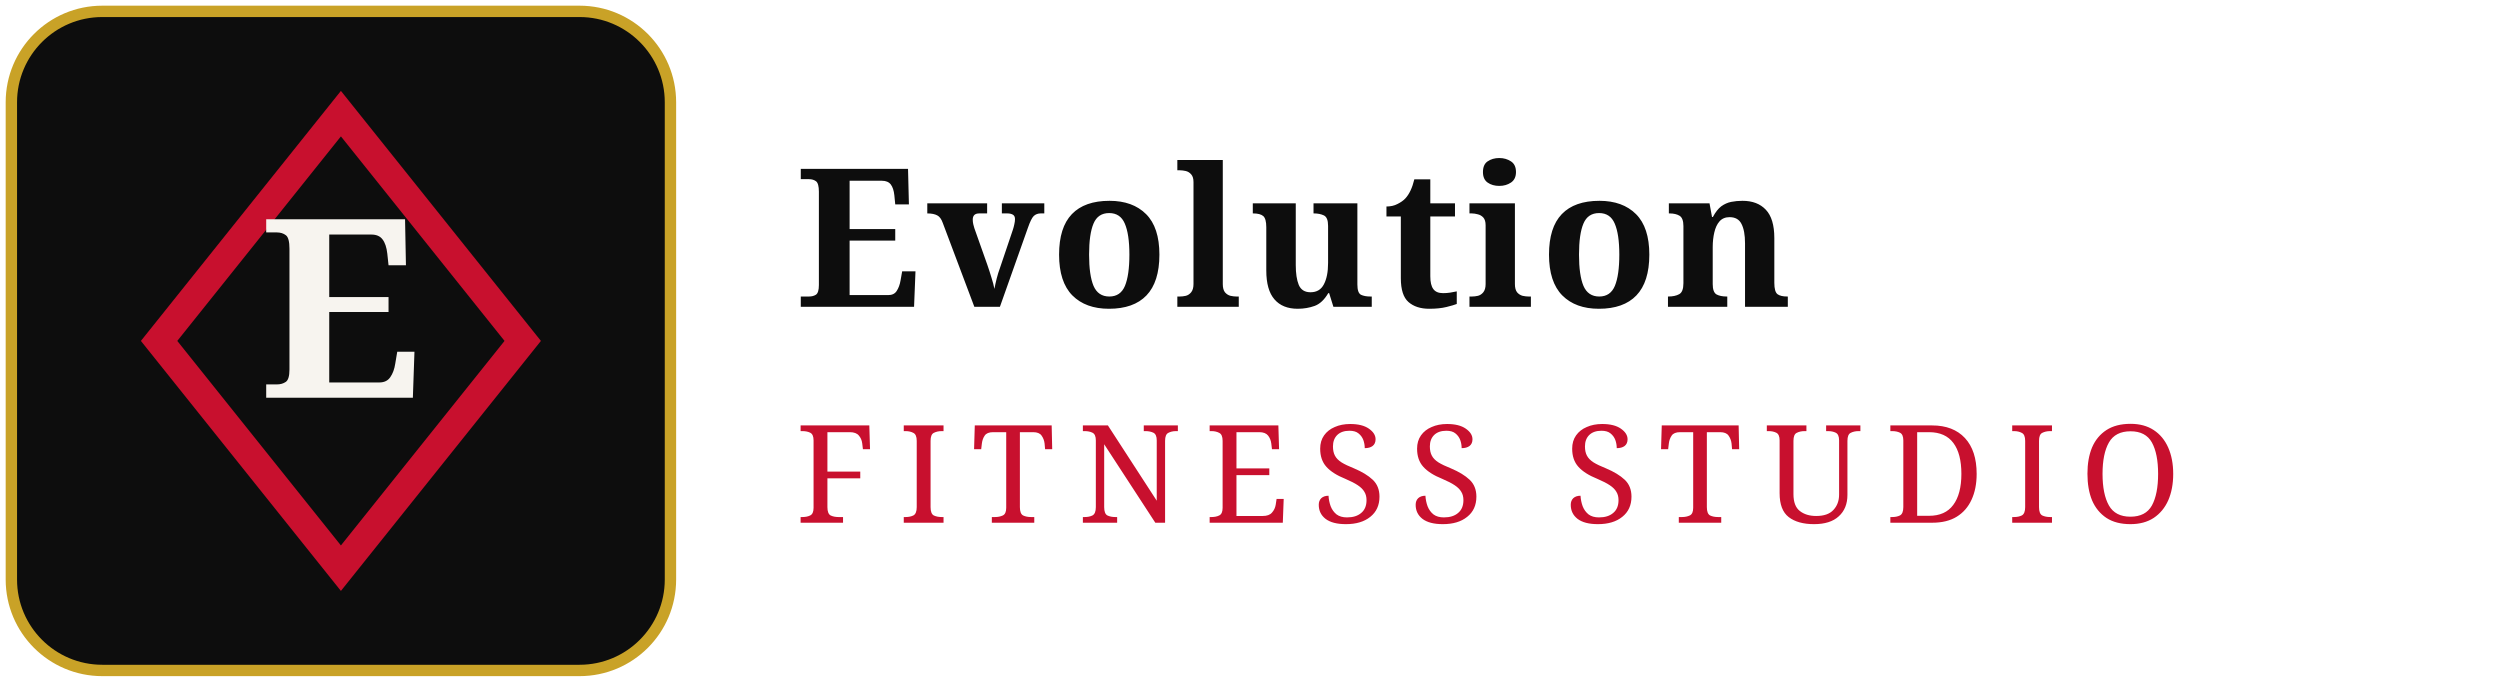
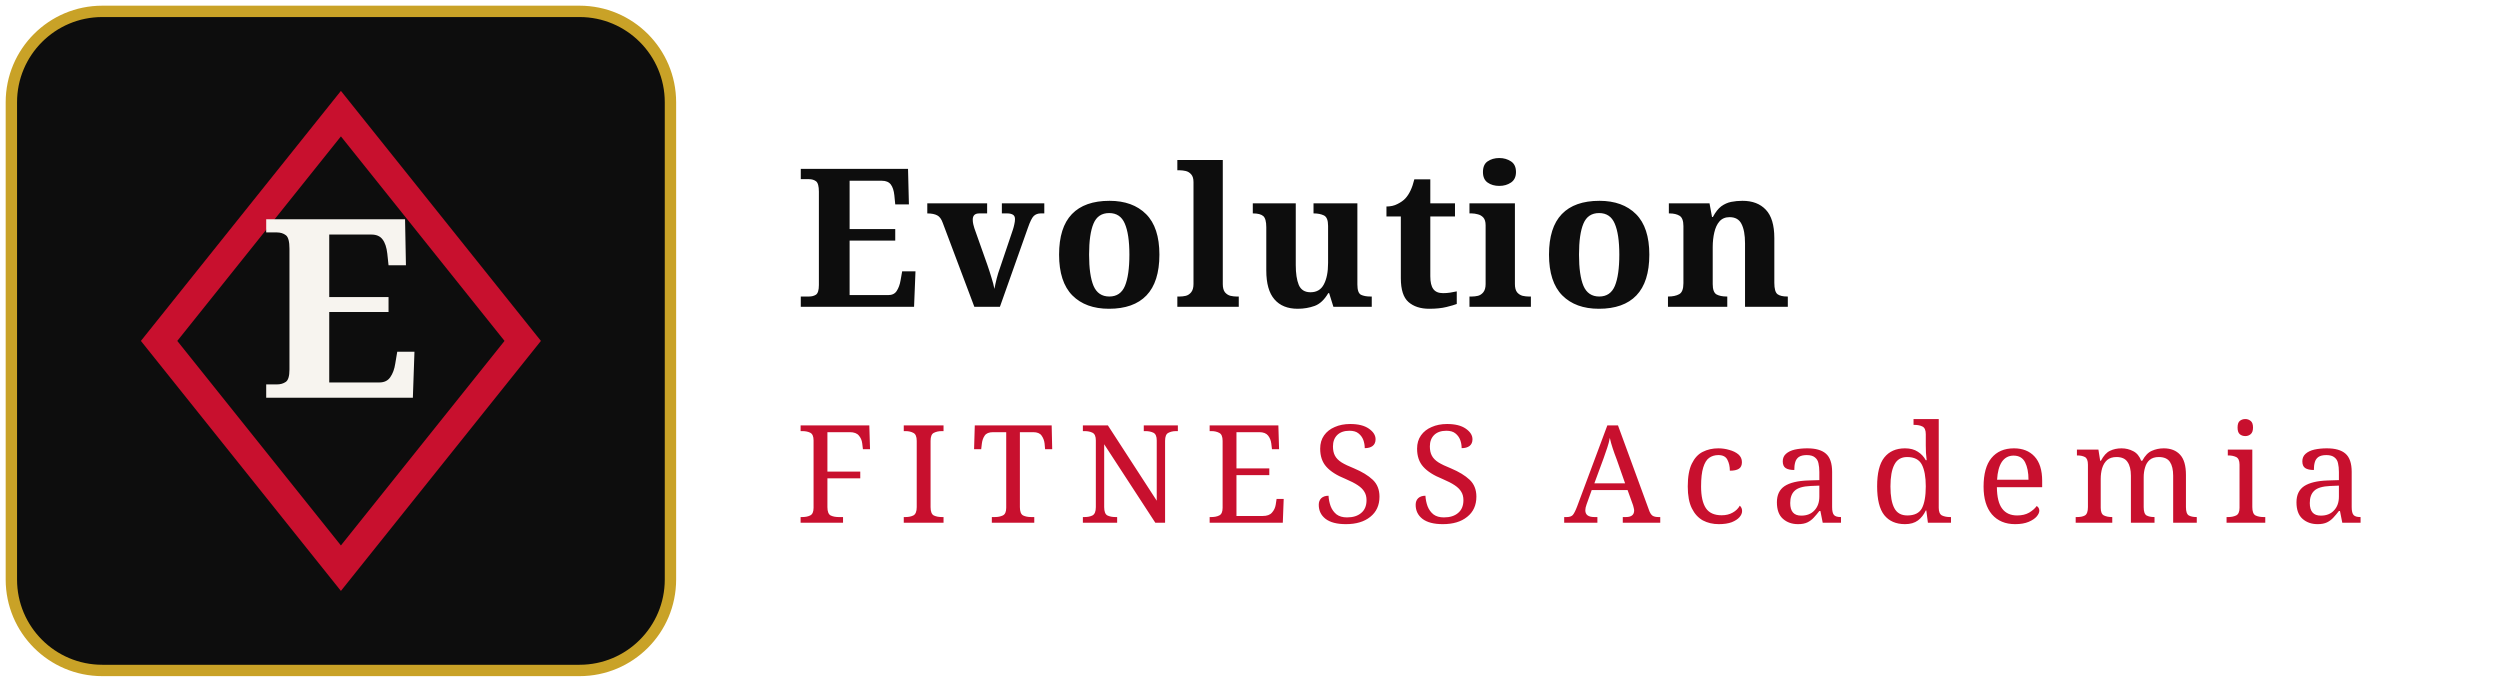
<svg xmlns="http://www.w3.org/2000/svg" viewBox="0 0 220 60" width="220" height="60" role="img" aria-label="Evolution Fitness Studio">
  <rect x="1" y="1" width="58" height="58" rx="8" fill="#0D0D0D" stroke="#C9A227" stroke-width="1" />
  <path d="M30 10 L46 30 L30 50 L14 30 Z" fill="none" stroke="#C8102E" stroke-width="2.5" />
  <text x="30" y="35" text-anchor="middle" font-family="Georgia, serif" font-size="22" font-weight="600" fill="#F7F4EF">E</text>
  <text x="70" y="27" font-family="Georgia, serif" font-size="17" font-weight="600" fill="#0D0D0D" letter-spacing="0.5">Evolution</text>
-   <text x="70" y="46" font-family="Georgia, serif" font-size="12" fill="#C8102E" letter-spacing="2">FITNESS STUDIO</text>
+   <text x="70" y="46" font-family="Georgia, serif" font-size="12" fill="#C8102E" letter-spacing="2">FITNESS Academia</text>
</svg>
